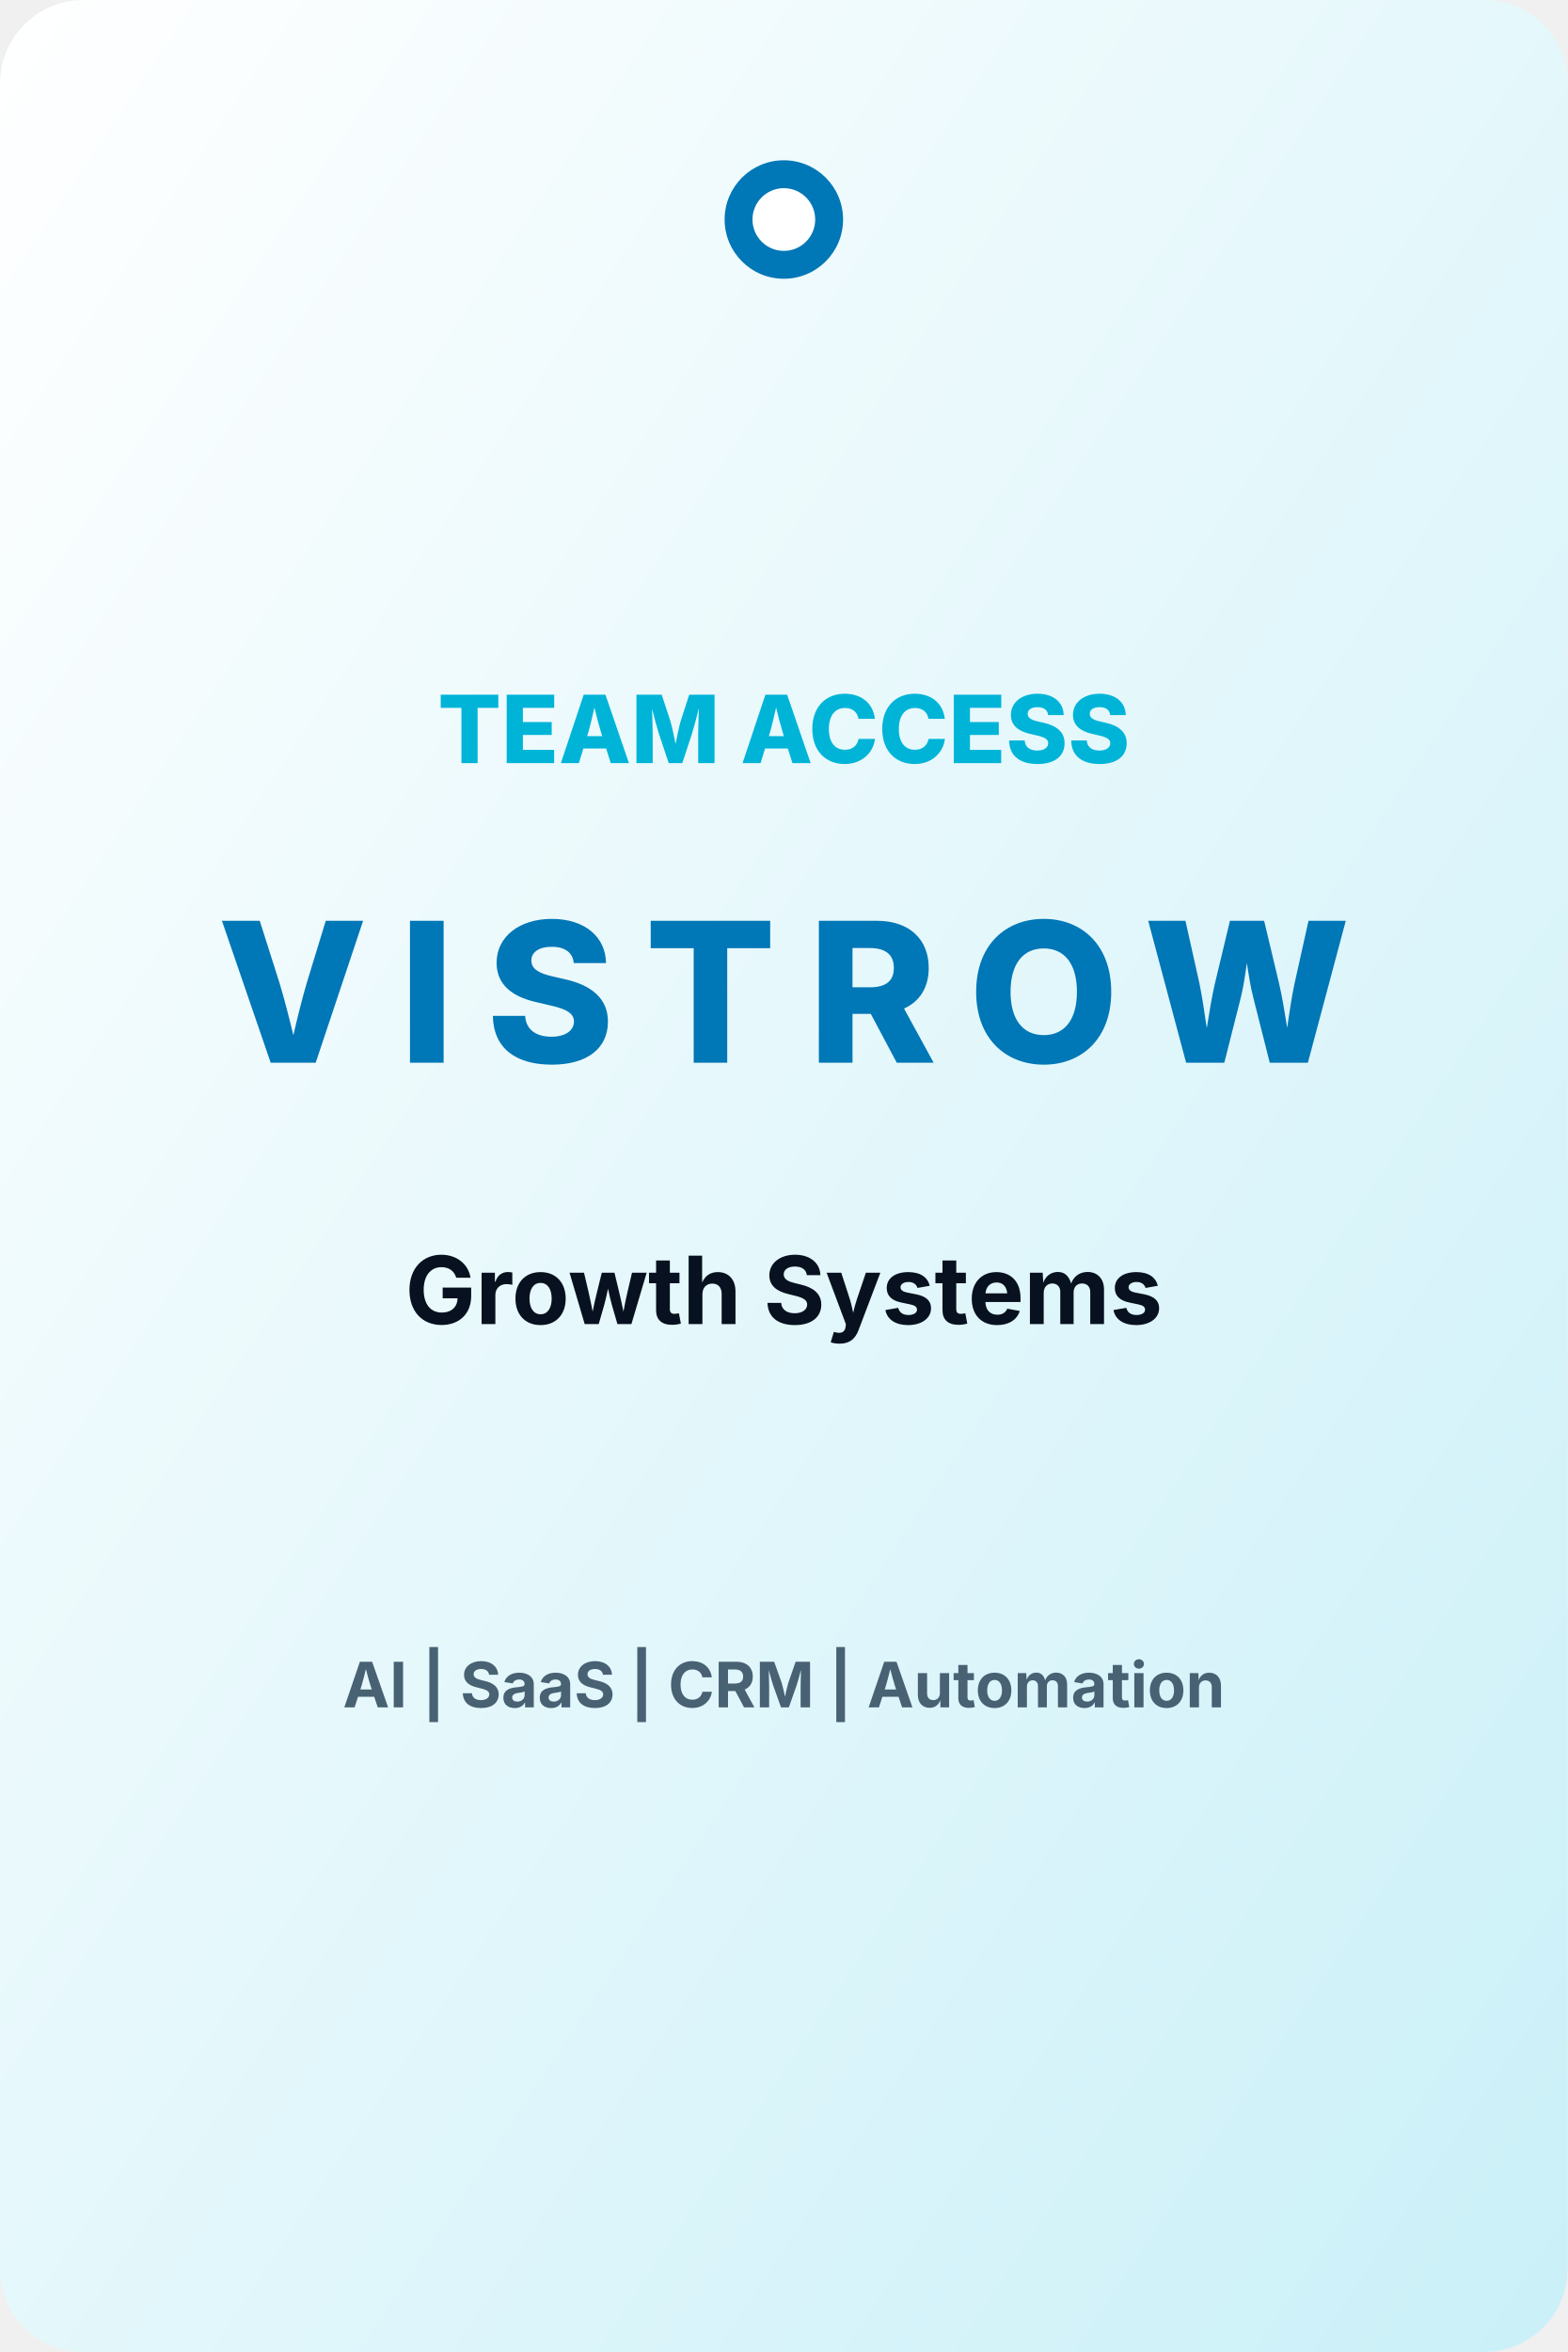
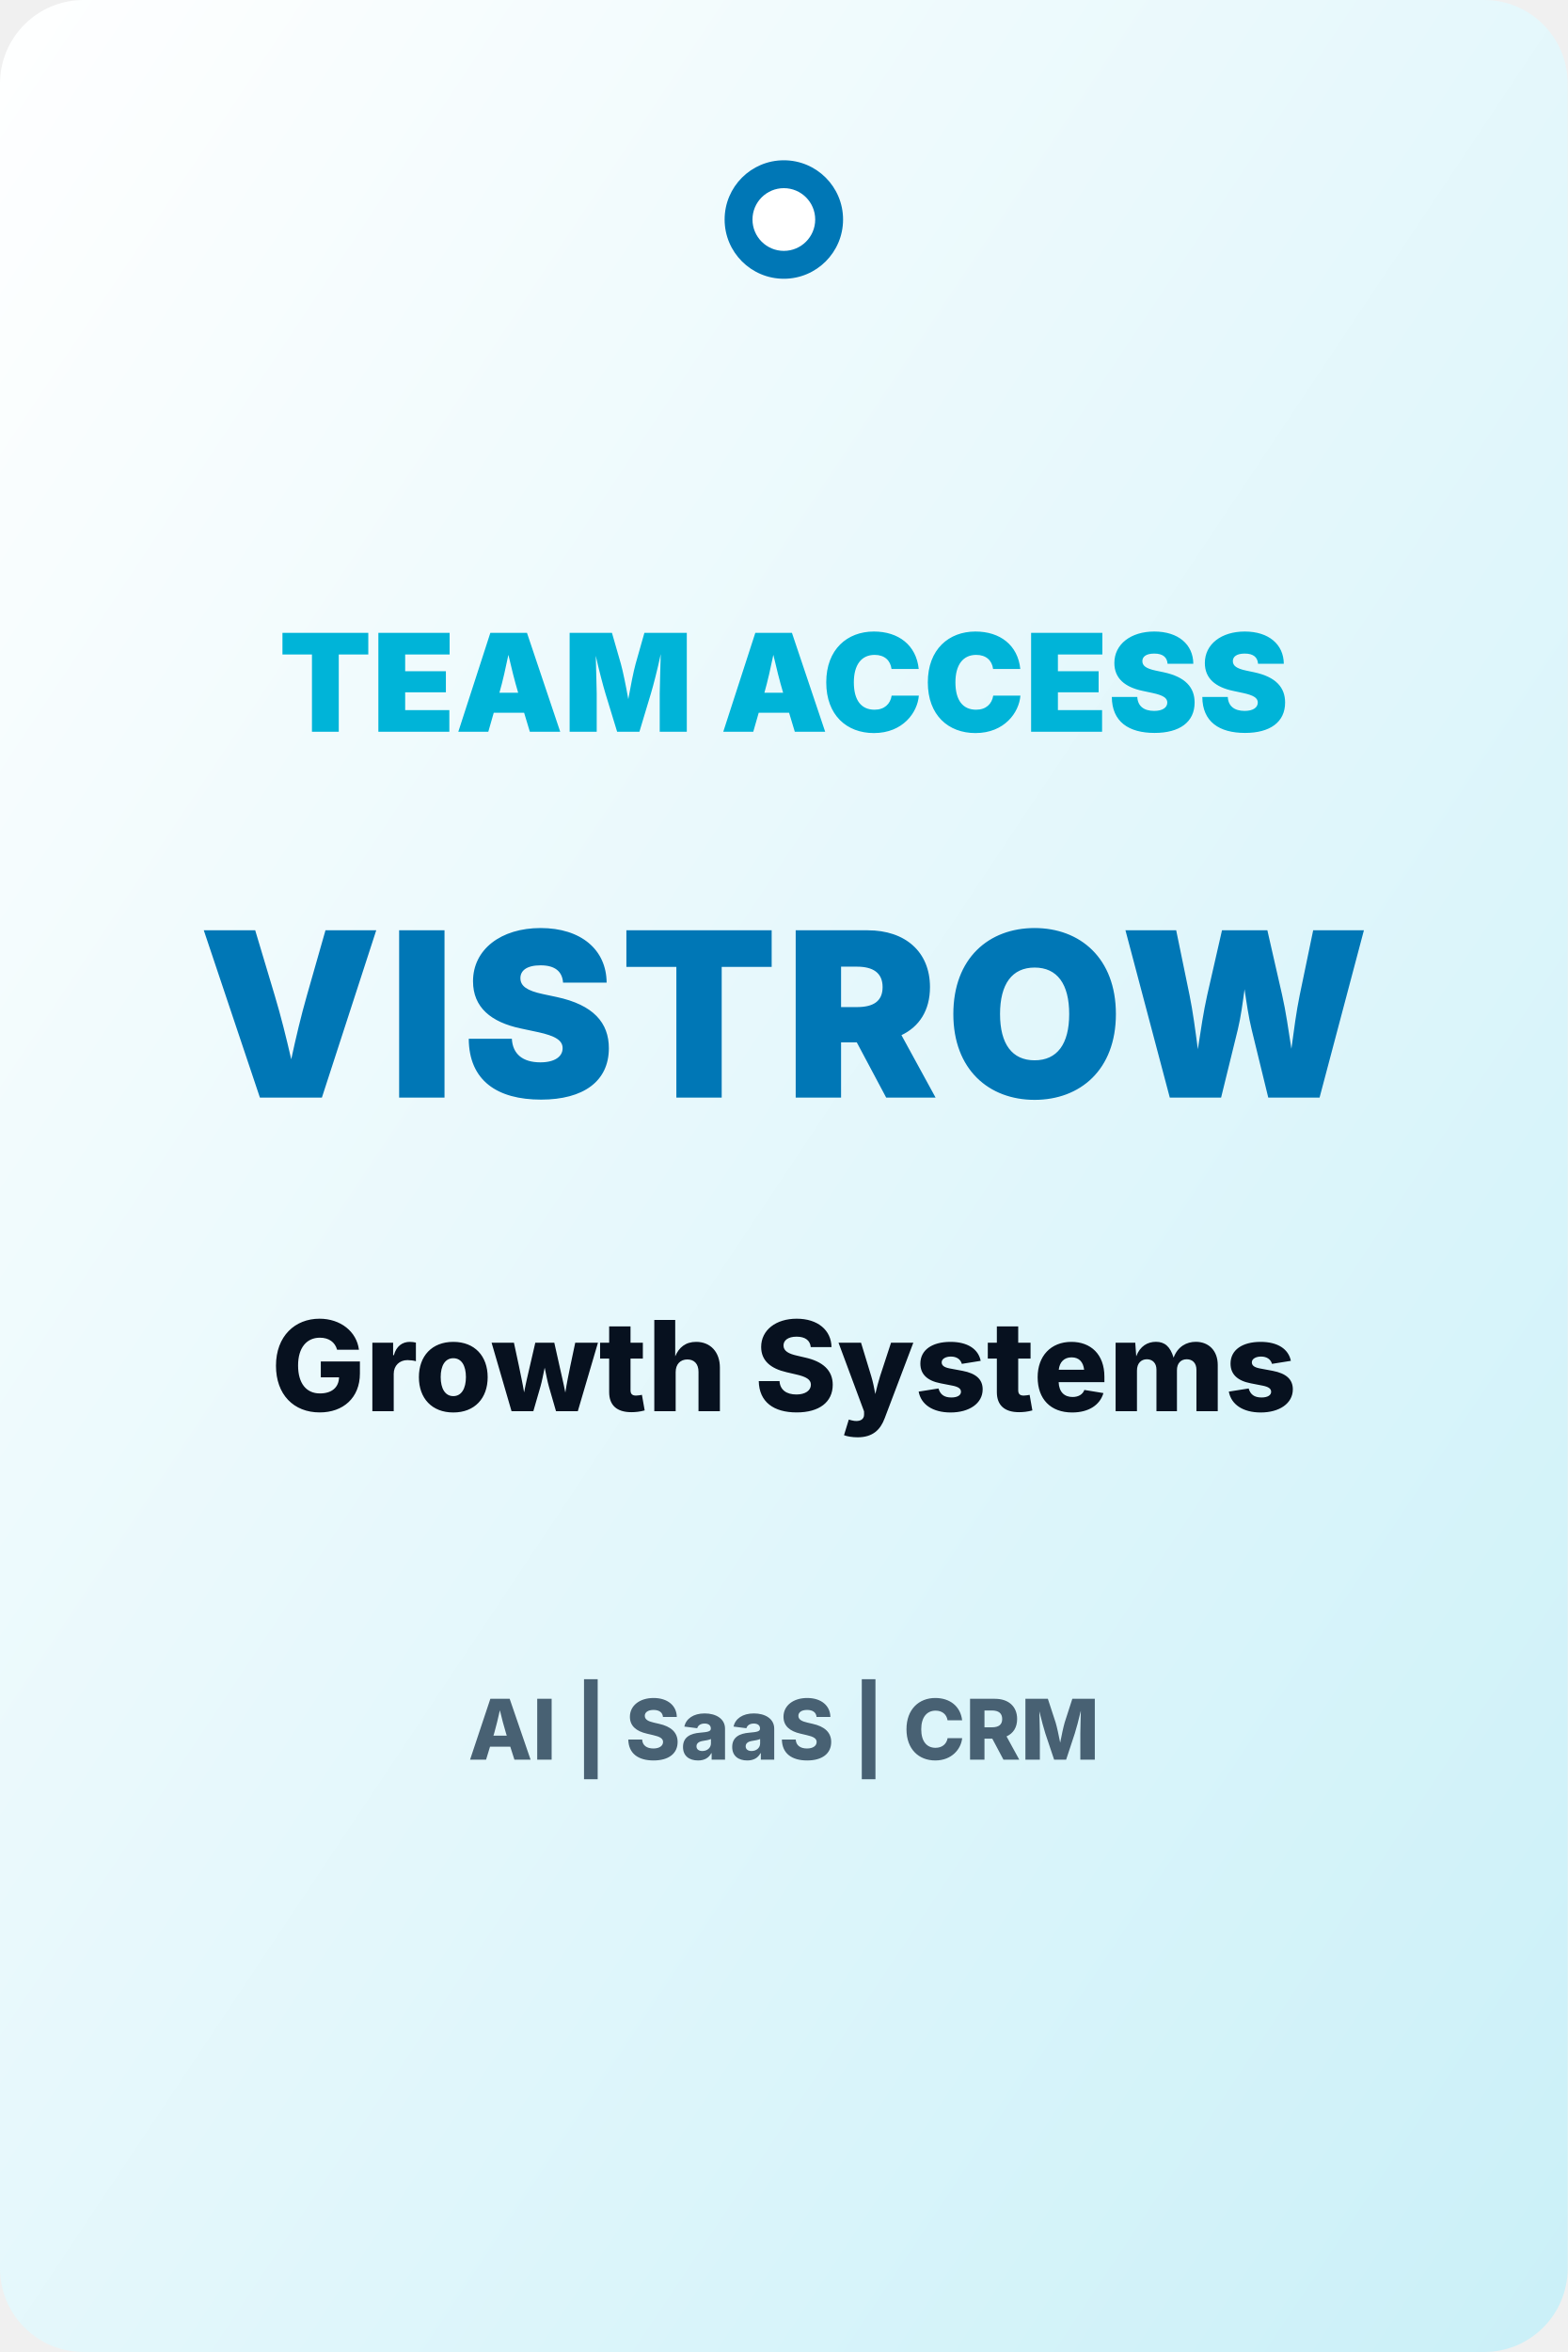
<svg xmlns="http://www.w3.org/2000/svg" width="900" height="1350" viewBox="0 0 900 1350">
  <defs>
    <linearGradient id="bg" x1="0" y1="0" x2="1" y2="1">
      <stop offset="0" stop-color="#ffffff" />
      <stop offset="1" stop-color="#caf0f8" />
    </linearGradient>
  </defs>
  <rect width="900" height="1350" rx="48" fill="url(#bg)" />
  <circle cx="450" cy="126" r="34" fill="#0077b6" />
  <circle cx="450" cy="126" r="18" fill="#ffffff" />
-   <text x="450" y="438" text-anchor="middle" font-family="Inter, Arial, sans-serif" font-size="54" font-weight="800" fill="#00b4d8">TEAM ACCESS</text>
-   <text x="450" y="610" text-anchor="middle" font-family="Sora, Inter, Arial, sans-serif" font-size="112" font-weight="800" letter-spacing="18" fill="#0077b6">VISTROW</text>
-   <text x="450" y="760" text-anchor="middle" font-family="Inter, Arial, sans-serif" font-size="54" font-weight="700" fill="#07111f">Growth Systems</text>
-   <text x="450" y="980" text-anchor="middle" font-family="Inter, Arial, sans-serif" font-size="36" font-weight="700" fill="#486173">AI | SaaS | CRM | Automation</text>
+   <text x="450" y="420" text-anchor="middle" font-family="Inter, Arial, sans-serif" font-size="78" font-weight="900" fill="#00b4d8">TEAM ACCESS</text>
+   <text x="450" y="630" text-anchor="middle" font-family="Sora, Inter, Arial, sans-serif" font-size="132" font-weight="900" letter-spacing="4" fill="#0077b6">VISTROW</text>
+   <text x="450" y="810" text-anchor="middle" font-family="Inter, Arial, sans-serif" font-size="72" font-weight="800" fill="#07111f">Growth Systems</text>
+   <text x="450" y="1010" text-anchor="middle" font-family="Inter, Arial, sans-serif" font-size="48" font-weight="800" fill="#486173">AI | SaaS | CRM</text>
</svg>
